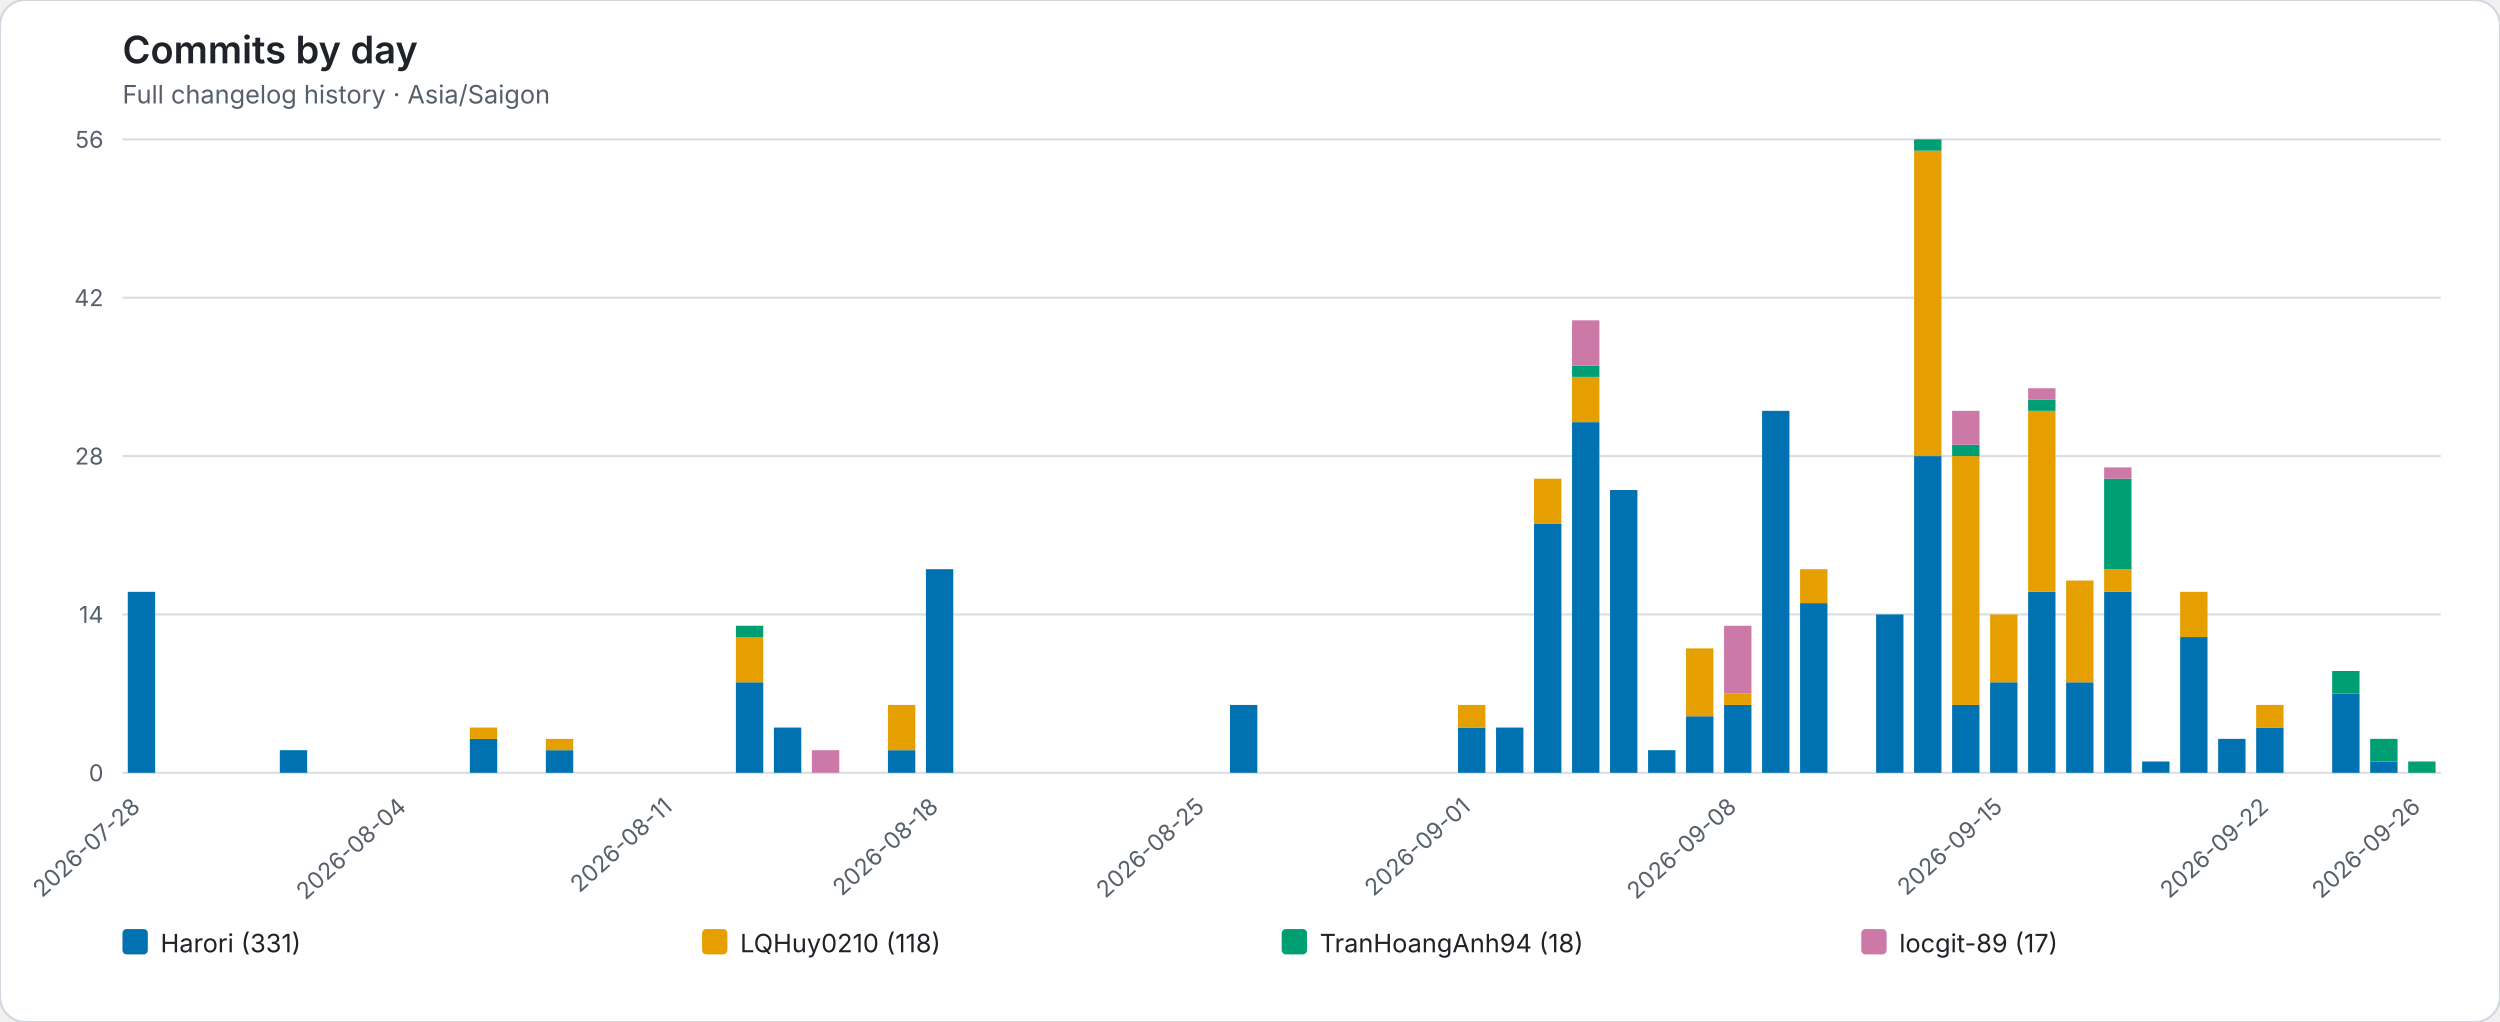
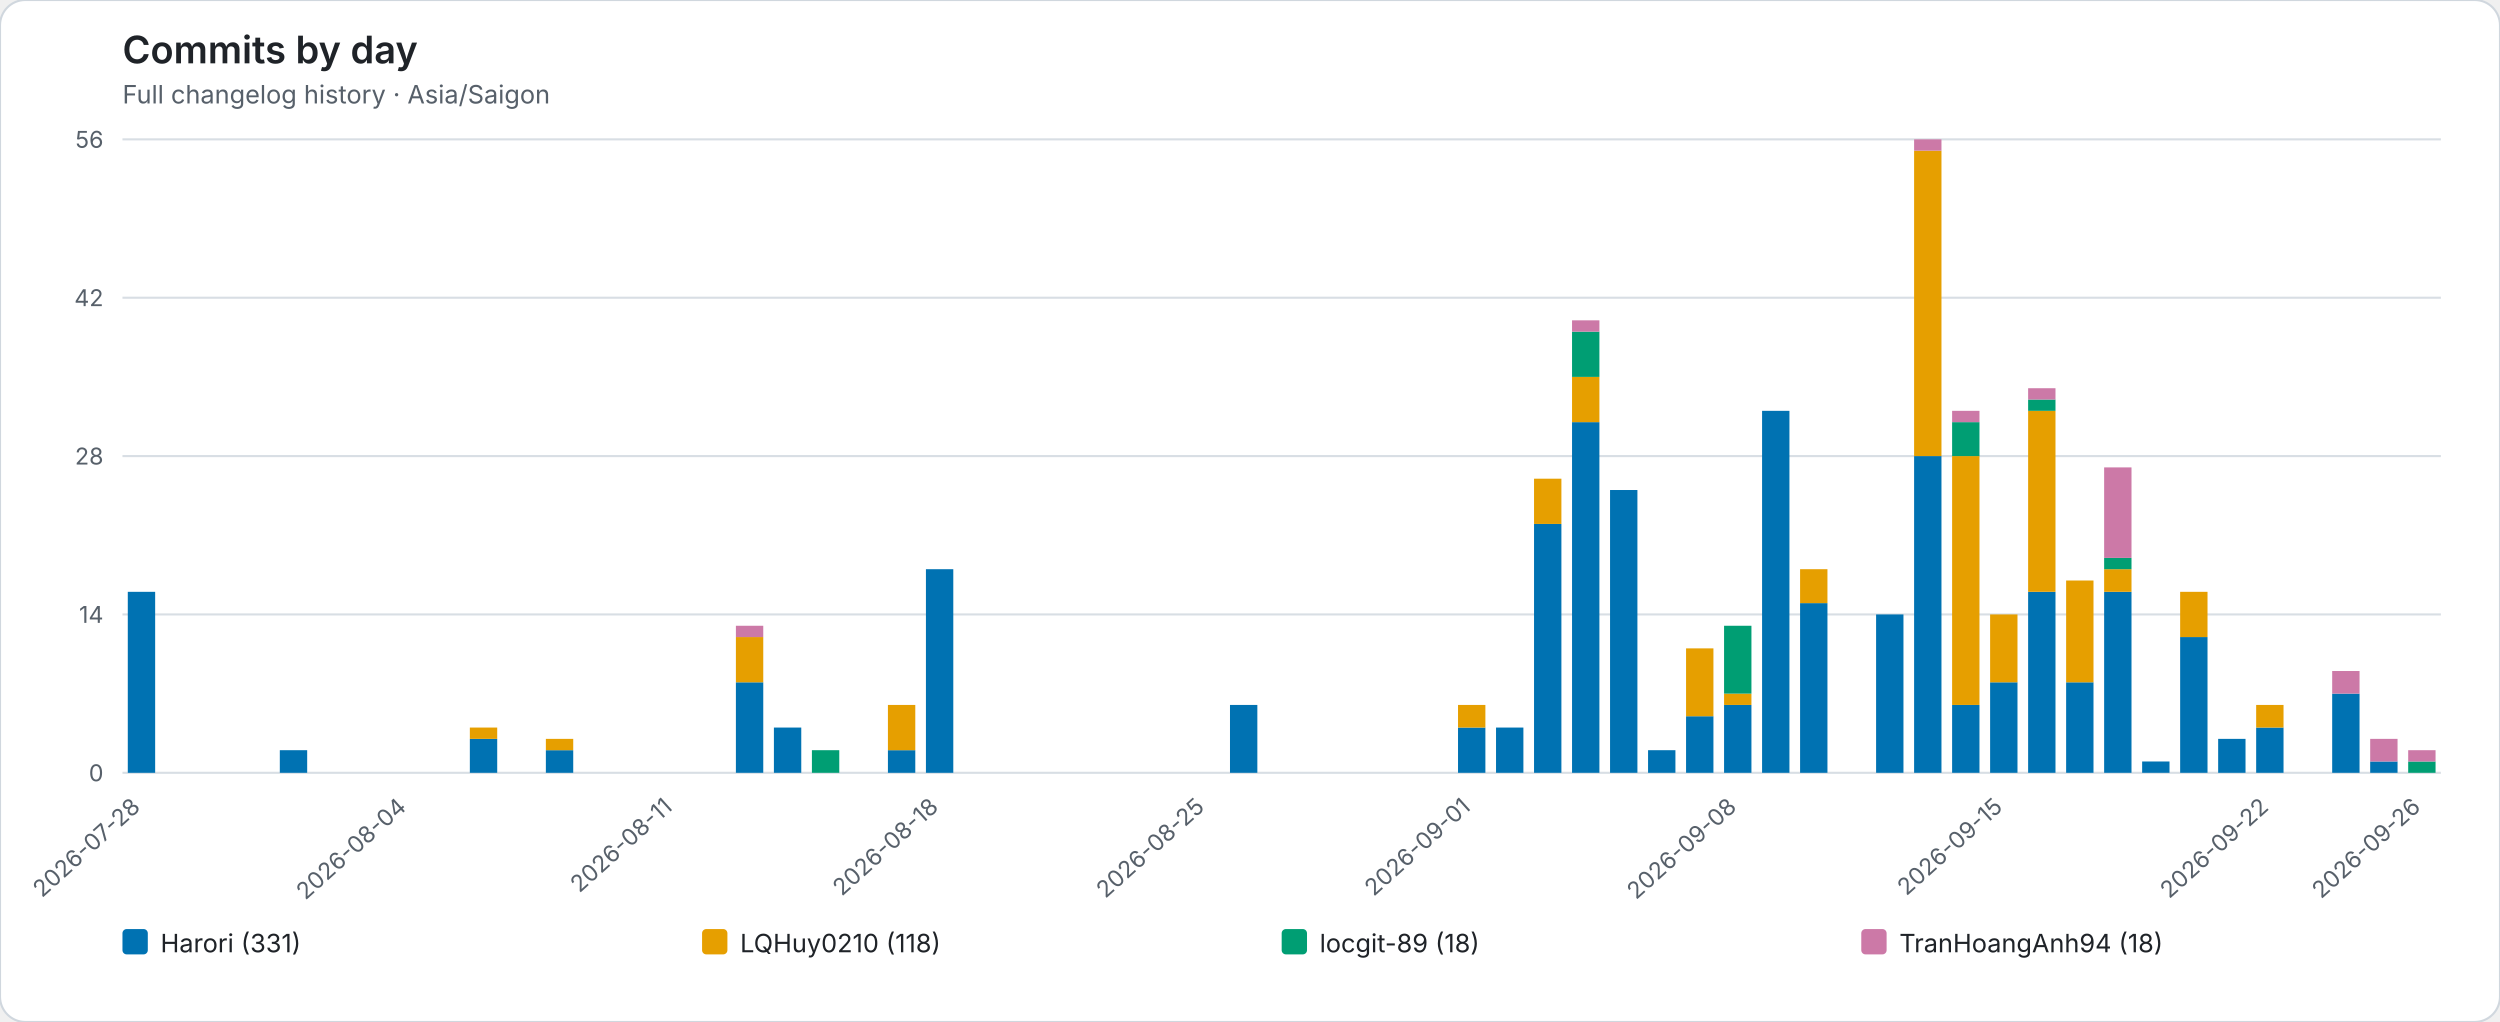
<svg xmlns="http://www.w3.org/2000/svg" role="img" viewBox="0 0 1184 484">
  <rect width="1184" height="484" rx="12" fill="#ffffff" stroke="#d0d7de" />
  <style>text{font-family:system-ui,-apple-system,BlinkMacSystemFont,"Segoe UI",sans-serif}.axis{fill:#57606a;font-size:11px}.heading{fill:#1f2328;font-size:18px;font-weight:600}.subheading{fill:#57606a;font-size:12px}.grid{stroke:#d8dee4;stroke-width:1}.legend{fill:#1f2328;font-size:12px}</style>
  <text class="heading" x="58" y="30">Commits by day</text>
  <text class="subheading" x="58" y="49">Full changelog history · Asia/Saigon</text>
  <line class="grid" x1="58" y1="366.00" x2="1156" y2="366.00" />
  <text class="axis" x="49" y="370.00" text-anchor="end">0</text>
  <line class="grid" x1="58" y1="291.00" x2="1156" y2="291.00" />
  <text class="axis" x="49" y="295.00" text-anchor="end">14</text>
  <line class="grid" x1="58" y1="216.00" x2="1156" y2="216.00" />
  <text class="axis" x="49" y="220.00" text-anchor="end">28</text>
  <line class="grid" x1="58" y1="141.00" x2="1156" y2="141.00" />
  <text class="axis" x="49" y="145.00" text-anchor="end">42</text>
  <line class="grid" x1="58" y1="66.00" x2="1156" y2="66.00" />
  <text class="axis" x="49" y="70.00" text-anchor="end">56</text>
  <g data-date="2026-07-28">
    <rect x="60.52" y="280.29" width="12.96" height="85.71" fill="#0072B2" />
  </g>
  <text class="axis" x="67.00" y="383" text-anchor="end" transform="rotate(-42 67.00 383)">2026-07-28</text>
  <g data-date="2026-07-29">
  </g>
  <g data-date="2026-07-30">
  </g>
  <g data-date="2026-07-31">
  </g>
  <g data-date="2026-08-01">
    <rect x="132.52" y="355.29" width="12.96" height="10.71" fill="#0072B2" />
  </g>
  <g data-date="2026-08-02">
  </g>
  <g data-date="2026-08-03">
  </g>
  <g data-date="2026-08-04">
  </g>
  <text class="axis" x="193.00" y="383" text-anchor="end" transform="rotate(-42 193.00 383)">2026-08-04</text>
  <g data-date="2026-08-05">
  </g>
  <g data-date="2026-08-06">
    <rect x="222.52" y="349.93" width="12.96" height="16.07" fill="#0072B2" />
    <rect x="222.52" y="344.57" width="12.96" height="5.36" fill="#E69F00" />
  </g>
  <g data-date="2026-08-07">
  </g>
  <g data-date="2026-08-08">
    <rect x="258.52" y="355.29" width="12.96" height="10.71" fill="#0072B2" />
    <rect x="258.52" y="349.93" width="12.96" height="5.36" fill="#E69F00" />
  </g>
  <g data-date="2026-08-09">
  </g>
  <g data-date="2026-08-10">
  </g>
  <g data-date="2026-08-11">
  </g>
  <text class="axis" x="319.00" y="383" text-anchor="end" transform="rotate(-42 319.00 383)">2026-08-11</text>
  <g data-date="2026-08-12">
  </g>
  <g data-date="2026-08-13">
    <rect x="348.52" y="323.14" width="12.96" height="42.86" fill="#0072B2" />
    <rect x="348.52" y="301.71" width="12.96" height="21.43" fill="#E69F00" />
-     <rect x="348.52" y="296.36" width="12.96" height="5.36" fill="#009E73" />
+     <rect x="348.52" y="296.36" width="12.96" height="5.36" fill="#CC79A7" />
  </g>
  <g data-date="2026-08-14">
    <rect x="366.52" y="344.57" width="12.96" height="21.43" fill="#0072B2" />
  </g>
  <g data-date="2026-08-15">
-     <rect x="384.52" y="355.29" width="12.96" height="10.71" fill="#CC79A7" />
+     <rect x="384.52" y="355.29" width="12.96" height="10.71" fill="#009E73" />
  </g>
  <g data-date="2026-08-16">
  </g>
  <g data-date="2026-08-17">
    <rect x="420.52" y="355.29" width="12.96" height="10.71" fill="#0072B2" />
    <rect x="420.52" y="333.86" width="12.96" height="21.43" fill="#E69F00" />
  </g>
  <g data-date="2026-08-18">
    <rect x="438.52" y="269.57" width="12.96" height="96.43" fill="#0072B2" />
  </g>
  <text class="axis" x="445.00" y="383" text-anchor="end" transform="rotate(-42 445.00 383)">2026-08-18</text>
  <g data-date="2026-08-19">
  </g>
  <g data-date="2026-08-20">
  </g>
  <g data-date="2026-08-21">
  </g>
  <g data-date="2026-08-22">
  </g>
  <g data-date="2026-08-23">
  </g>
  <g data-date="2026-08-24">
  </g>
  <g data-date="2026-08-25">
  </g>
  <text class="axis" x="571.00" y="383" text-anchor="end" transform="rotate(-42 571.00 383)">2026-08-25</text>
  <g data-date="2026-08-26">
    <rect x="582.52" y="333.86" width="12.96" height="32.14" fill="#0072B2" />
  </g>
  <g data-date="2026-08-27">
  </g>
  <g data-date="2026-08-28">
  </g>
  <g data-date="2026-08-29">
  </g>
  <g data-date="2026-08-30">
  </g>
  <g data-date="2026-08-31">
  </g>
  <g data-date="2026-09-01">
    <rect x="690.52" y="344.57" width="12.96" height="21.43" fill="#0072B2" />
    <rect x="690.52" y="333.86" width="12.96" height="10.71" fill="#E69F00" />
  </g>
  <text class="axis" x="697.00" y="383" text-anchor="end" transform="rotate(-42 697.00 383)">2026-09-01</text>
  <g data-date="2026-09-02">
    <rect x="708.52" y="344.57" width="12.96" height="21.43" fill="#0072B2" />
  </g>
  <g data-date="2026-09-03">
    <rect x="726.52" y="248.14" width="12.96" height="117.86" fill="#0072B2" />
    <rect x="726.52" y="226.71" width="12.96" height="21.43" fill="#E69F00" />
  </g>
  <g data-date="2026-09-04">
    <rect x="744.52" y="199.93" width="12.96" height="166.07" fill="#0072B2" />
    <rect x="744.52" y="178.50" width="12.96" height="21.43" fill="#E69F00" />
-     <rect x="744.52" y="173.14" width="12.96" height="5.36" fill="#009E73" />
-     <rect x="744.52" y="151.71" width="12.96" height="21.43" fill="#CC79A7" />
+     <rect x="744.52" y="157.07" width="12.96" height="21.43" fill="#009E73" />
+     <rect x="744.52" y="151.71" width="12.96" height="5.36" fill="#CC79A7" />
  </g>
  <g data-date="2026-09-05">
    <rect x="762.52" y="232.07" width="12.96" height="133.93" fill="#0072B2" />
  </g>
  <g data-date="2026-09-06">
    <rect x="780.52" y="355.29" width="12.96" height="10.71" fill="#0072B2" />
  </g>
  <g data-date="2026-09-07">
    <rect x="798.52" y="339.21" width="12.96" height="26.79" fill="#0072B2" />
    <rect x="798.52" y="307.07" width="12.96" height="32.14" fill="#E69F00" />
  </g>
  <g data-date="2026-09-08">
    <rect x="816.52" y="333.86" width="12.96" height="32.14" fill="#0072B2" />
    <rect x="816.52" y="328.50" width="12.96" height="5.36" fill="#E69F00" />
-     <rect x="816.52" y="296.36" width="12.96" height="32.14" fill="#CC79A7" />
+     <rect x="816.52" y="296.36" width="12.96" height="32.14" fill="#009E73" />
  </g>
  <text class="axis" x="823.00" y="383" text-anchor="end" transform="rotate(-42 823.00 383)">2026-09-08</text>
  <g data-date="2026-09-09">
    <rect x="834.52" y="194.57" width="12.96" height="171.43" fill="#0072B2" />
  </g>
  <g data-date="2026-09-10">
    <rect x="852.52" y="285.64" width="12.96" height="80.36" fill="#0072B2" />
    <rect x="852.52" y="269.57" width="12.96" height="16.07" fill="#E69F00" />
  </g>
  <g data-date="2026-09-11">
  </g>
  <g data-date="2026-09-12">
    <rect x="888.52" y="291.00" width="12.96" height="75.00" fill="#0072B2" />
  </g>
  <g data-date="2026-09-13">
    <rect x="906.52" y="216.00" width="12.96" height="150.00" fill="#0072B2" />
    <rect x="906.52" y="71.36" width="12.96" height="144.64" fill="#E69F00" />
-     <rect x="906.52" y="66.00" width="12.96" height="5.36" fill="#009E73" />
+     <rect x="906.52" y="66.00" width="12.96" height="5.36" fill="#CC79A7" />
  </g>
  <g data-date="2026-09-14">
    <rect x="924.52" y="333.86" width="12.96" height="32.14" fill="#0072B2" />
    <rect x="924.52" y="216.00" width="12.96" height="117.86" fill="#E69F00" />
-     <rect x="924.52" y="210.64" width="12.96" height="5.36" fill="#009E73" />
-     <rect x="924.52" y="194.57" width="12.96" height="16.07" fill="#CC79A7" />
+     <rect x="924.52" y="199.93" width="12.96" height="16.07" fill="#009E73" />
+     <rect x="924.52" y="194.57" width="12.96" height="5.36" fill="#CC79A7" />
  </g>
  <g data-date="2026-09-15">
    <rect x="942.52" y="323.14" width="12.96" height="42.86" fill="#0072B2" />
    <rect x="942.52" y="291.00" width="12.96" height="32.14" fill="#E69F00" />
  </g>
  <text class="axis" x="949.00" y="383" text-anchor="end" transform="rotate(-42 949.00 383)">2026-09-15</text>
  <g data-date="2026-09-16">
    <rect x="960.52" y="280.29" width="12.96" height="85.71" fill="#0072B2" />
    <rect x="960.52" y="194.57" width="12.96" height="85.71" fill="#E69F00" />
    <rect x="960.52" y="189.21" width="12.96" height="5.36" fill="#009E73" />
    <rect x="960.52" y="183.86" width="12.96" height="5.36" fill="#CC79A7" />
  </g>
  <g data-date="2026-09-17">
    <rect x="978.52" y="323.14" width="12.96" height="42.86" fill="#0072B2" />
    <rect x="978.52" y="274.93" width="12.96" height="48.21" fill="#E69F00" />
  </g>
  <g data-date="2026-09-18">
    <rect x="996.52" y="280.29" width="12.96" height="85.71" fill="#0072B2" />
    <rect x="996.52" y="269.57" width="12.96" height="10.71" fill="#E69F00" />
-     <rect x="996.52" y="226.71" width="12.96" height="42.86" fill="#009E73" />
-     <rect x="996.52" y="221.36" width="12.96" height="5.36" fill="#CC79A7" />
+     <rect x="996.52" y="264.21" width="12.96" height="5.36" fill="#009E73" />
+     <rect x="996.52" y="221.36" width="12.96" height="42.86" fill="#CC79A7" />
  </g>
  <g data-date="2026-09-19">
    <rect x="1014.52" y="360.64" width="12.96" height="5.36" fill="#0072B2" />
  </g>
  <g data-date="2026-09-20">
    <rect x="1032.52" y="301.71" width="12.96" height="64.29" fill="#0072B2" />
    <rect x="1032.52" y="280.29" width="12.96" height="21.43" fill="#E69F00" />
  </g>
  <g data-date="2026-09-21">
    <rect x="1050.52" y="349.93" width="12.96" height="16.07" fill="#0072B2" />
  </g>
  <g data-date="2026-09-22">
    <rect x="1068.52" y="344.57" width="12.96" height="21.43" fill="#0072B2" />
    <rect x="1068.52" y="333.86" width="12.96" height="10.71" fill="#E69F00" />
  </g>
  <text class="axis" x="1075.00" y="383" text-anchor="end" transform="rotate(-42 1075.00 383)">2026-09-22</text>
  <g data-date="2026-09-23">
  </g>
  <g data-date="2026-09-24">
    <rect x="1104.52" y="328.50" width="12.96" height="37.50" fill="#0072B2" />
-     <rect x="1104.52" y="317.79" width="12.96" height="10.71" fill="#009E73" />
+     <rect x="1104.52" y="317.79" width="12.96" height="10.71" fill="#CC79A7" />
  </g>
  <g data-date="2026-09-25">
    <rect x="1122.52" y="360.64" width="12.96" height="5.36" fill="#0072B2" />
-     <rect x="1122.52" y="349.93" width="12.96" height="10.71" fill="#009E73" />
+     <rect x="1122.52" y="349.93" width="12.96" height="10.71" fill="#CC79A7" />
  </g>
  <g data-date="2026-09-26">
    <rect x="1140.52" y="360.64" width="12.96" height="5.36" fill="#009E73" />
+     <rect x="1140.52" y="355.29" width="12.96" height="5.36" fill="#CC79A7" />
  </g>
  <text class="axis" x="1147.00" y="383" text-anchor="end" transform="rotate(-42 1147.00 383)">2026-09-26</text>
  <rect x="58.00" y="440" width="12" height="12" rx="2" fill="#0072B2" />
  <text class="legend" x="76.00" y="451">Harori (331)</text>
  <rect x="332.50" y="440" width="12" height="12" rx="2" fill="#E69F00" />
  <text class="legend" x="350.50" y="451">LQHuy0210 (118)</text>
  <rect x="607.00" y="440" width="12" height="12" rx="2" fill="#009E73" />
-   <text class="legend" x="625.00" y="451">TranHoangAnh94 (18)</text>
+   <text class="legend" x="625.00" y="451">locgit-89 (18)</text>
  <rect x="881.50" y="440" width="12" height="12" rx="2" fill="#CC79A7" />
-   <text class="legend" x="899.50" y="451">locgit-89 (17)</text>
+   <text class="legend" x="899.50" y="451">TranHoangAnh94 (18)</text>
</svg>
